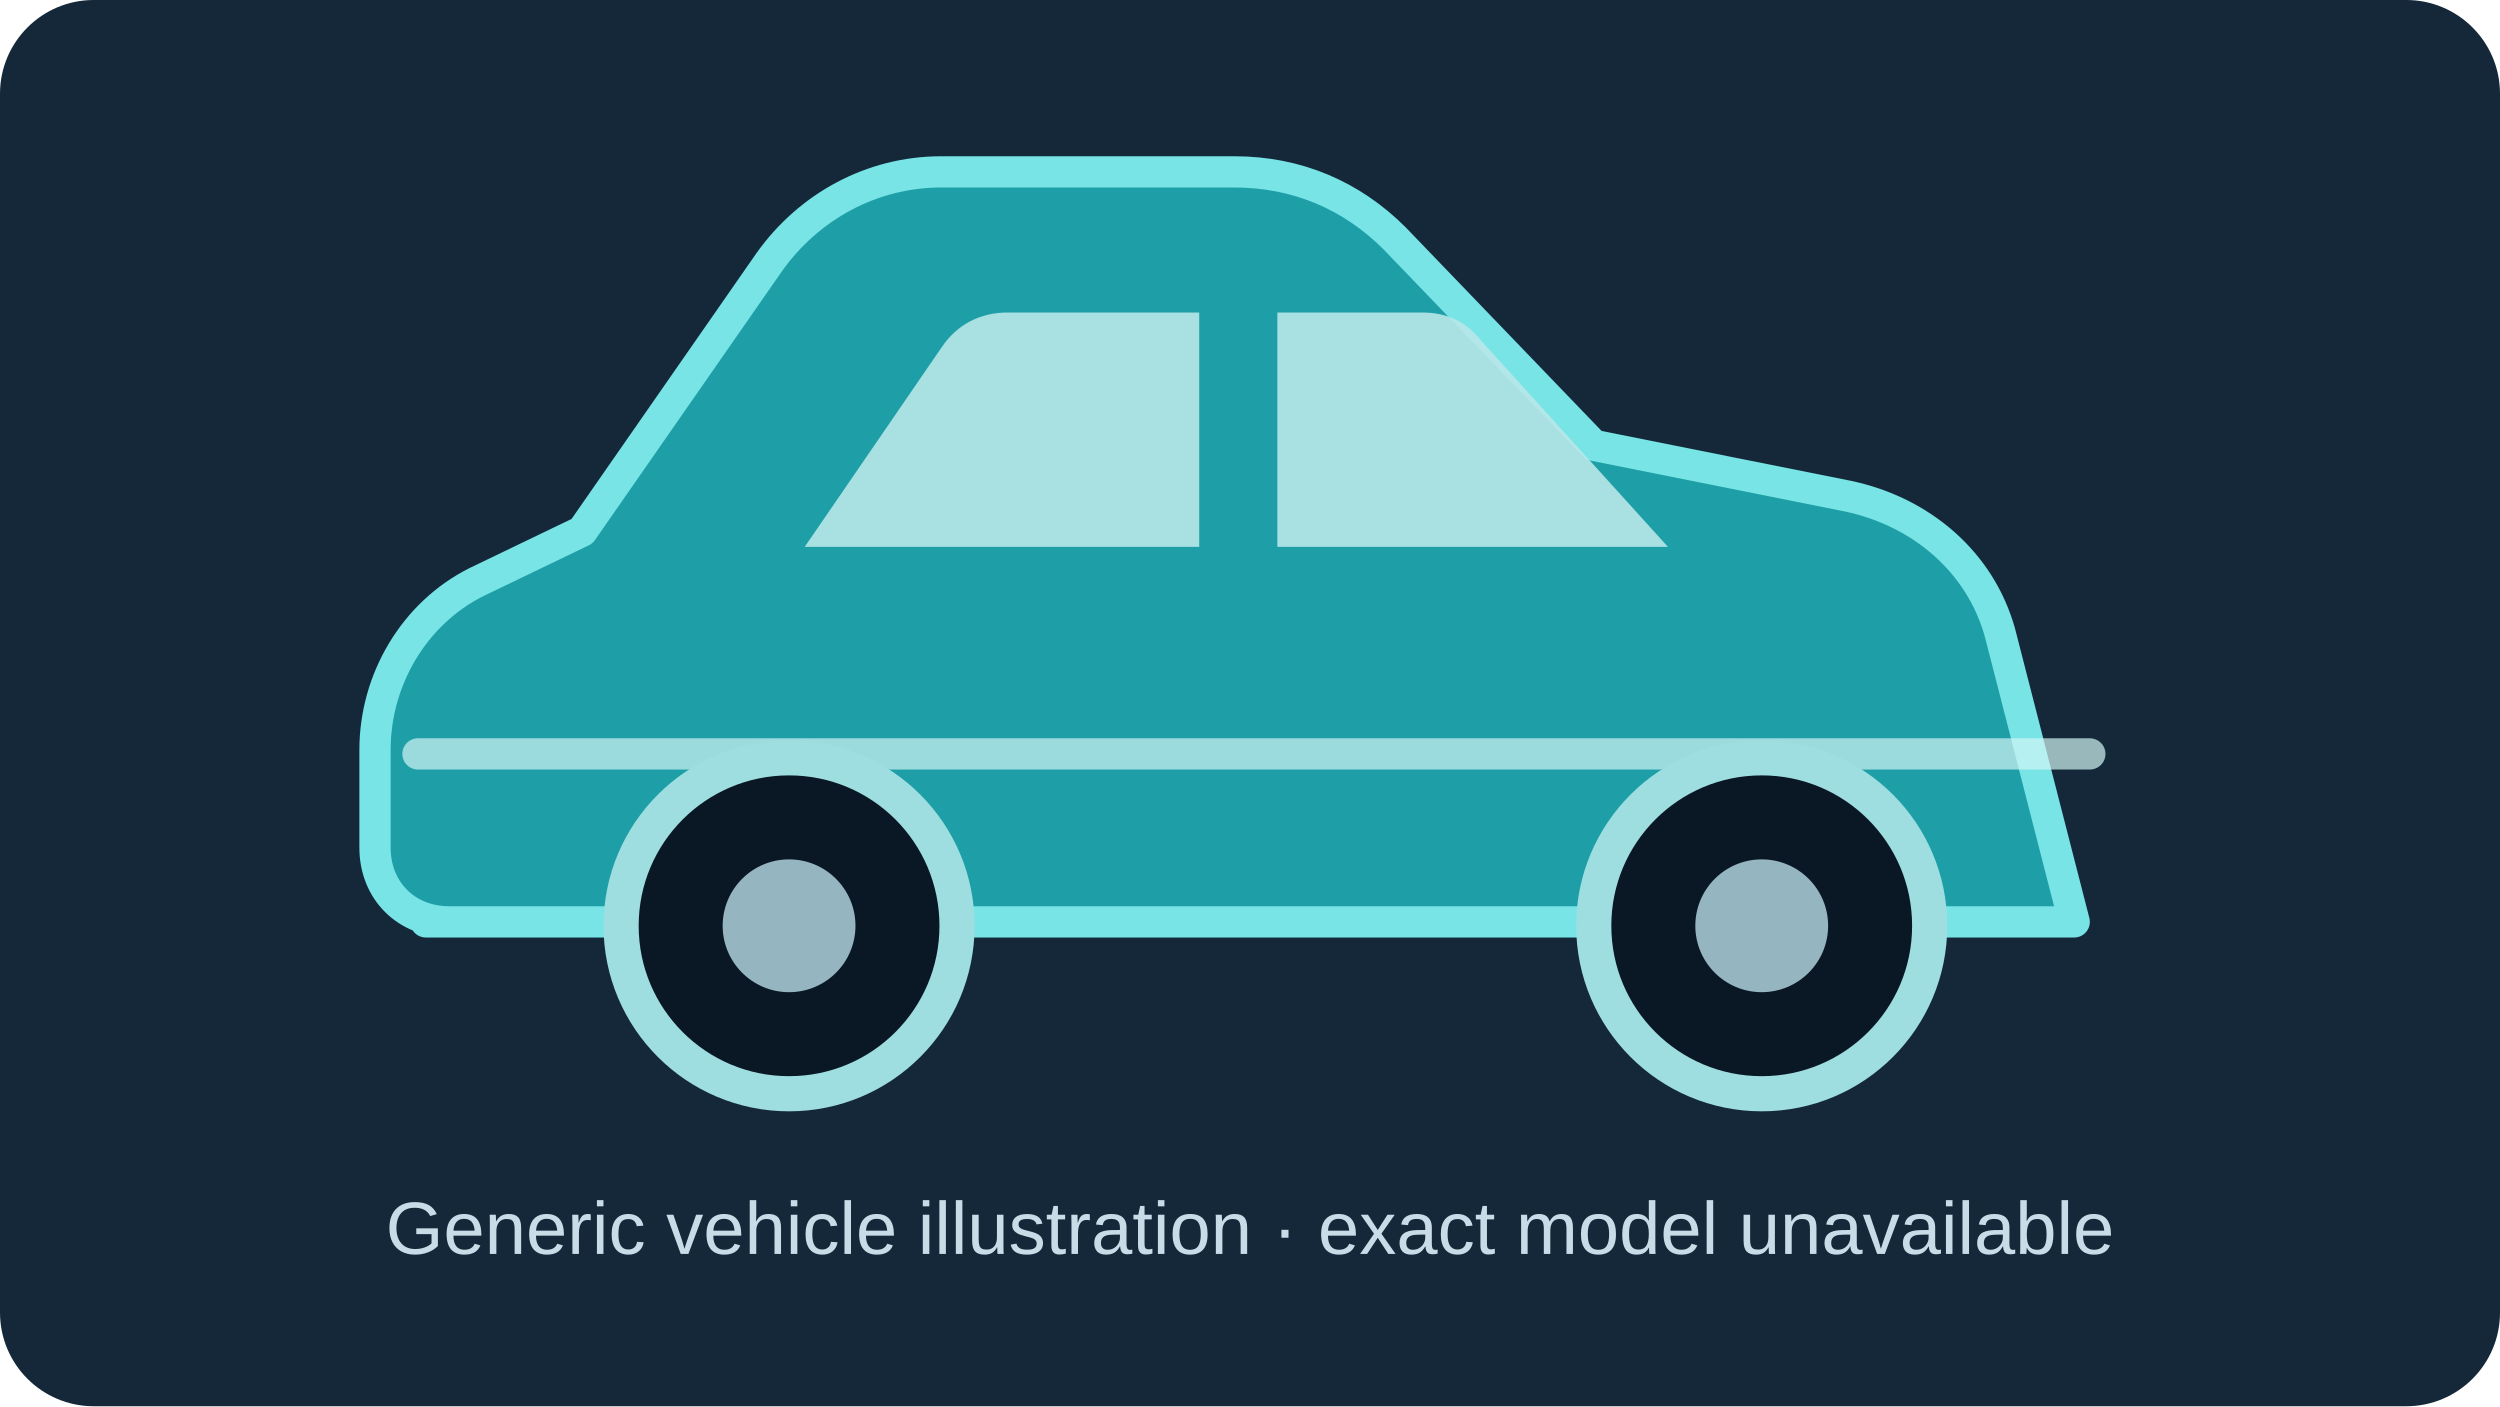
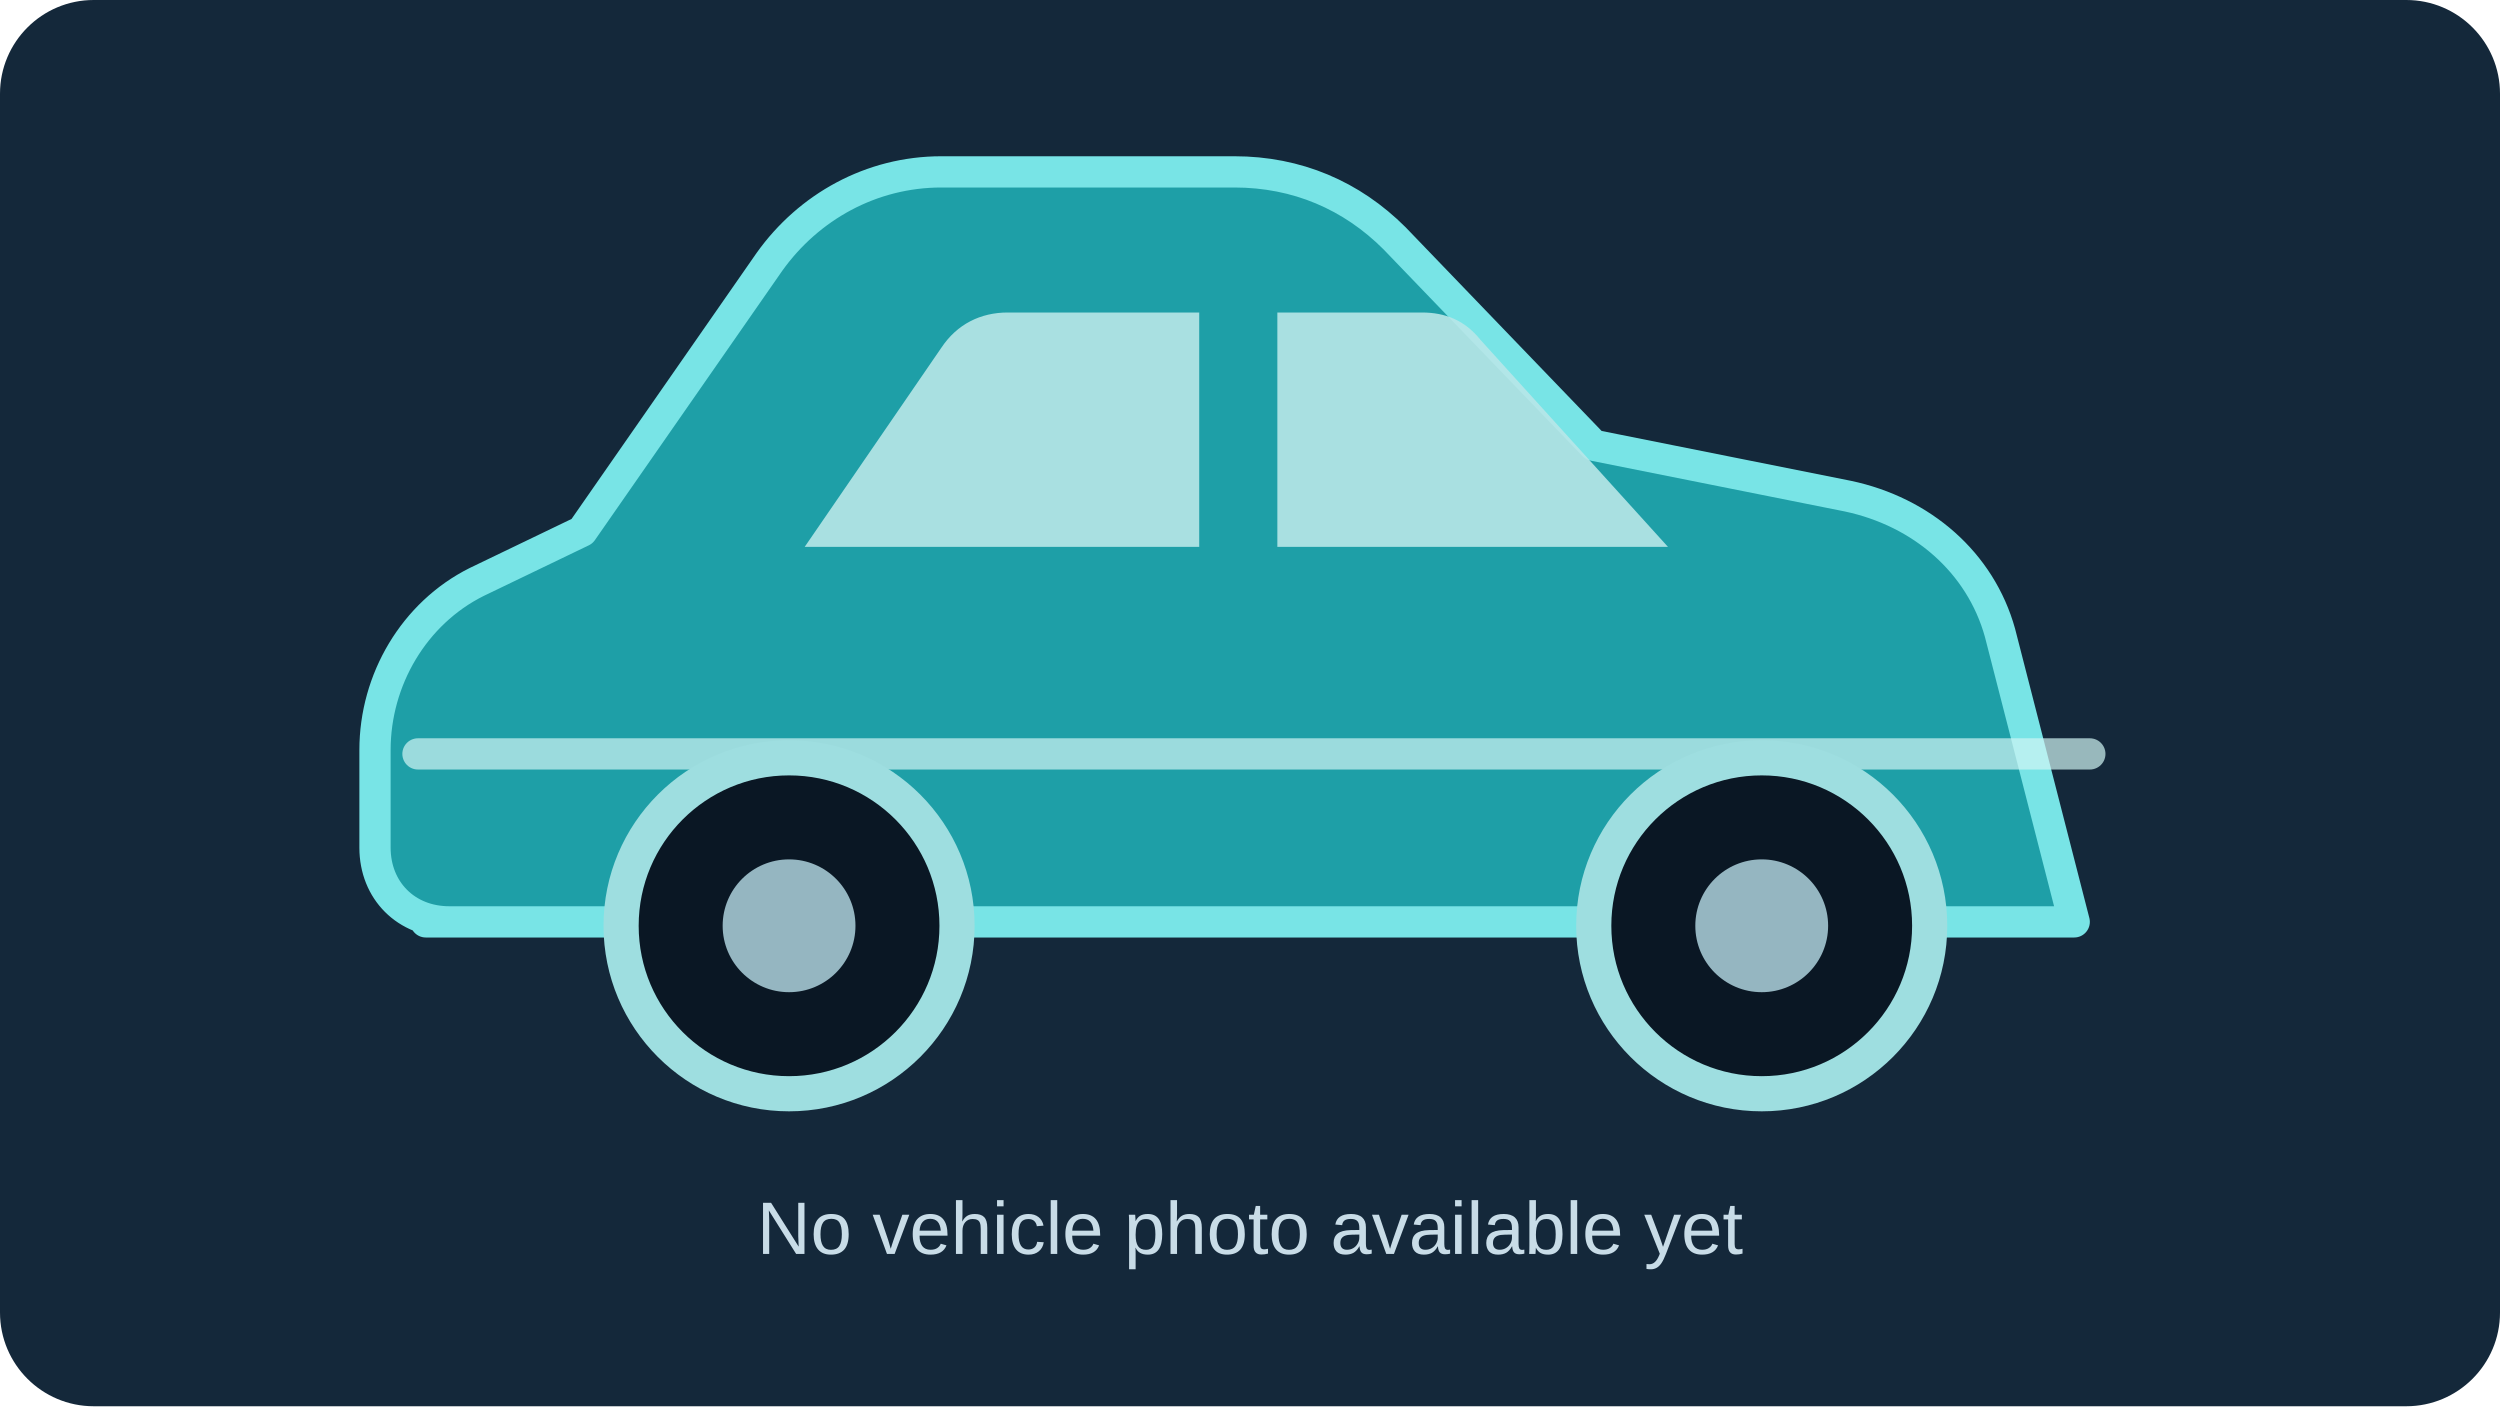
<svg xmlns="http://www.w3.org/2000/svg" viewBox="0 0 640 360" role="img" aria-labelledby="title desc">
  <rect width="640" height="360" rx="24" fill="#14283a" />
  <path d="M109 236h422l-19-74c-5-18-20-31-39-35l-65-13-51-53c-11-11-25-17-41-17H241c-18 0-34 9-44 23l-48 69-27 13c-16 8-26 25-26 43v25c0 11 8 19 19 19h24Z" fill="#1e9fa7" stroke="#78e4e6" stroke-width="8" stroke-linejoin="round" />
  <path d="m206 140 35-51c4-6 10-9 17-9h49v60H206Zm121 0V80h37c6 0 11 2 15 7l48 53H327Z" fill="#b8e7e8" opacity=".9" />
  <path d="M107 193h428" stroke="#d0f5f4" stroke-width="8" stroke-linecap="round" opacity=".7" />
  <circle cx="202" cy="237" r="43" fill="#0a1724" stroke="#9edee0" stroke-width="9" />
  <circle cx="202" cy="237" r="17" fill="#95b6c1" />
  <circle cx="451" cy="237" r="43" fill="#0a1724" stroke="#9edee0" stroke-width="9" />
  <circle cx="451" cy="237" r="17" fill="#95b6c1" />
-   <text x="320" y="321" fill="#c8dce7" font-family="Arial, sans-serif" font-size="19" text-anchor="middle">Generic vehicle illustration · exact model unavailable</text>
+   <text x="320" y="321" fill="#c8dce7" font-family="Arial, sans-serif" font-size="19" text-anchor="middle">No vehicle photo available yet</text>
</svg>
